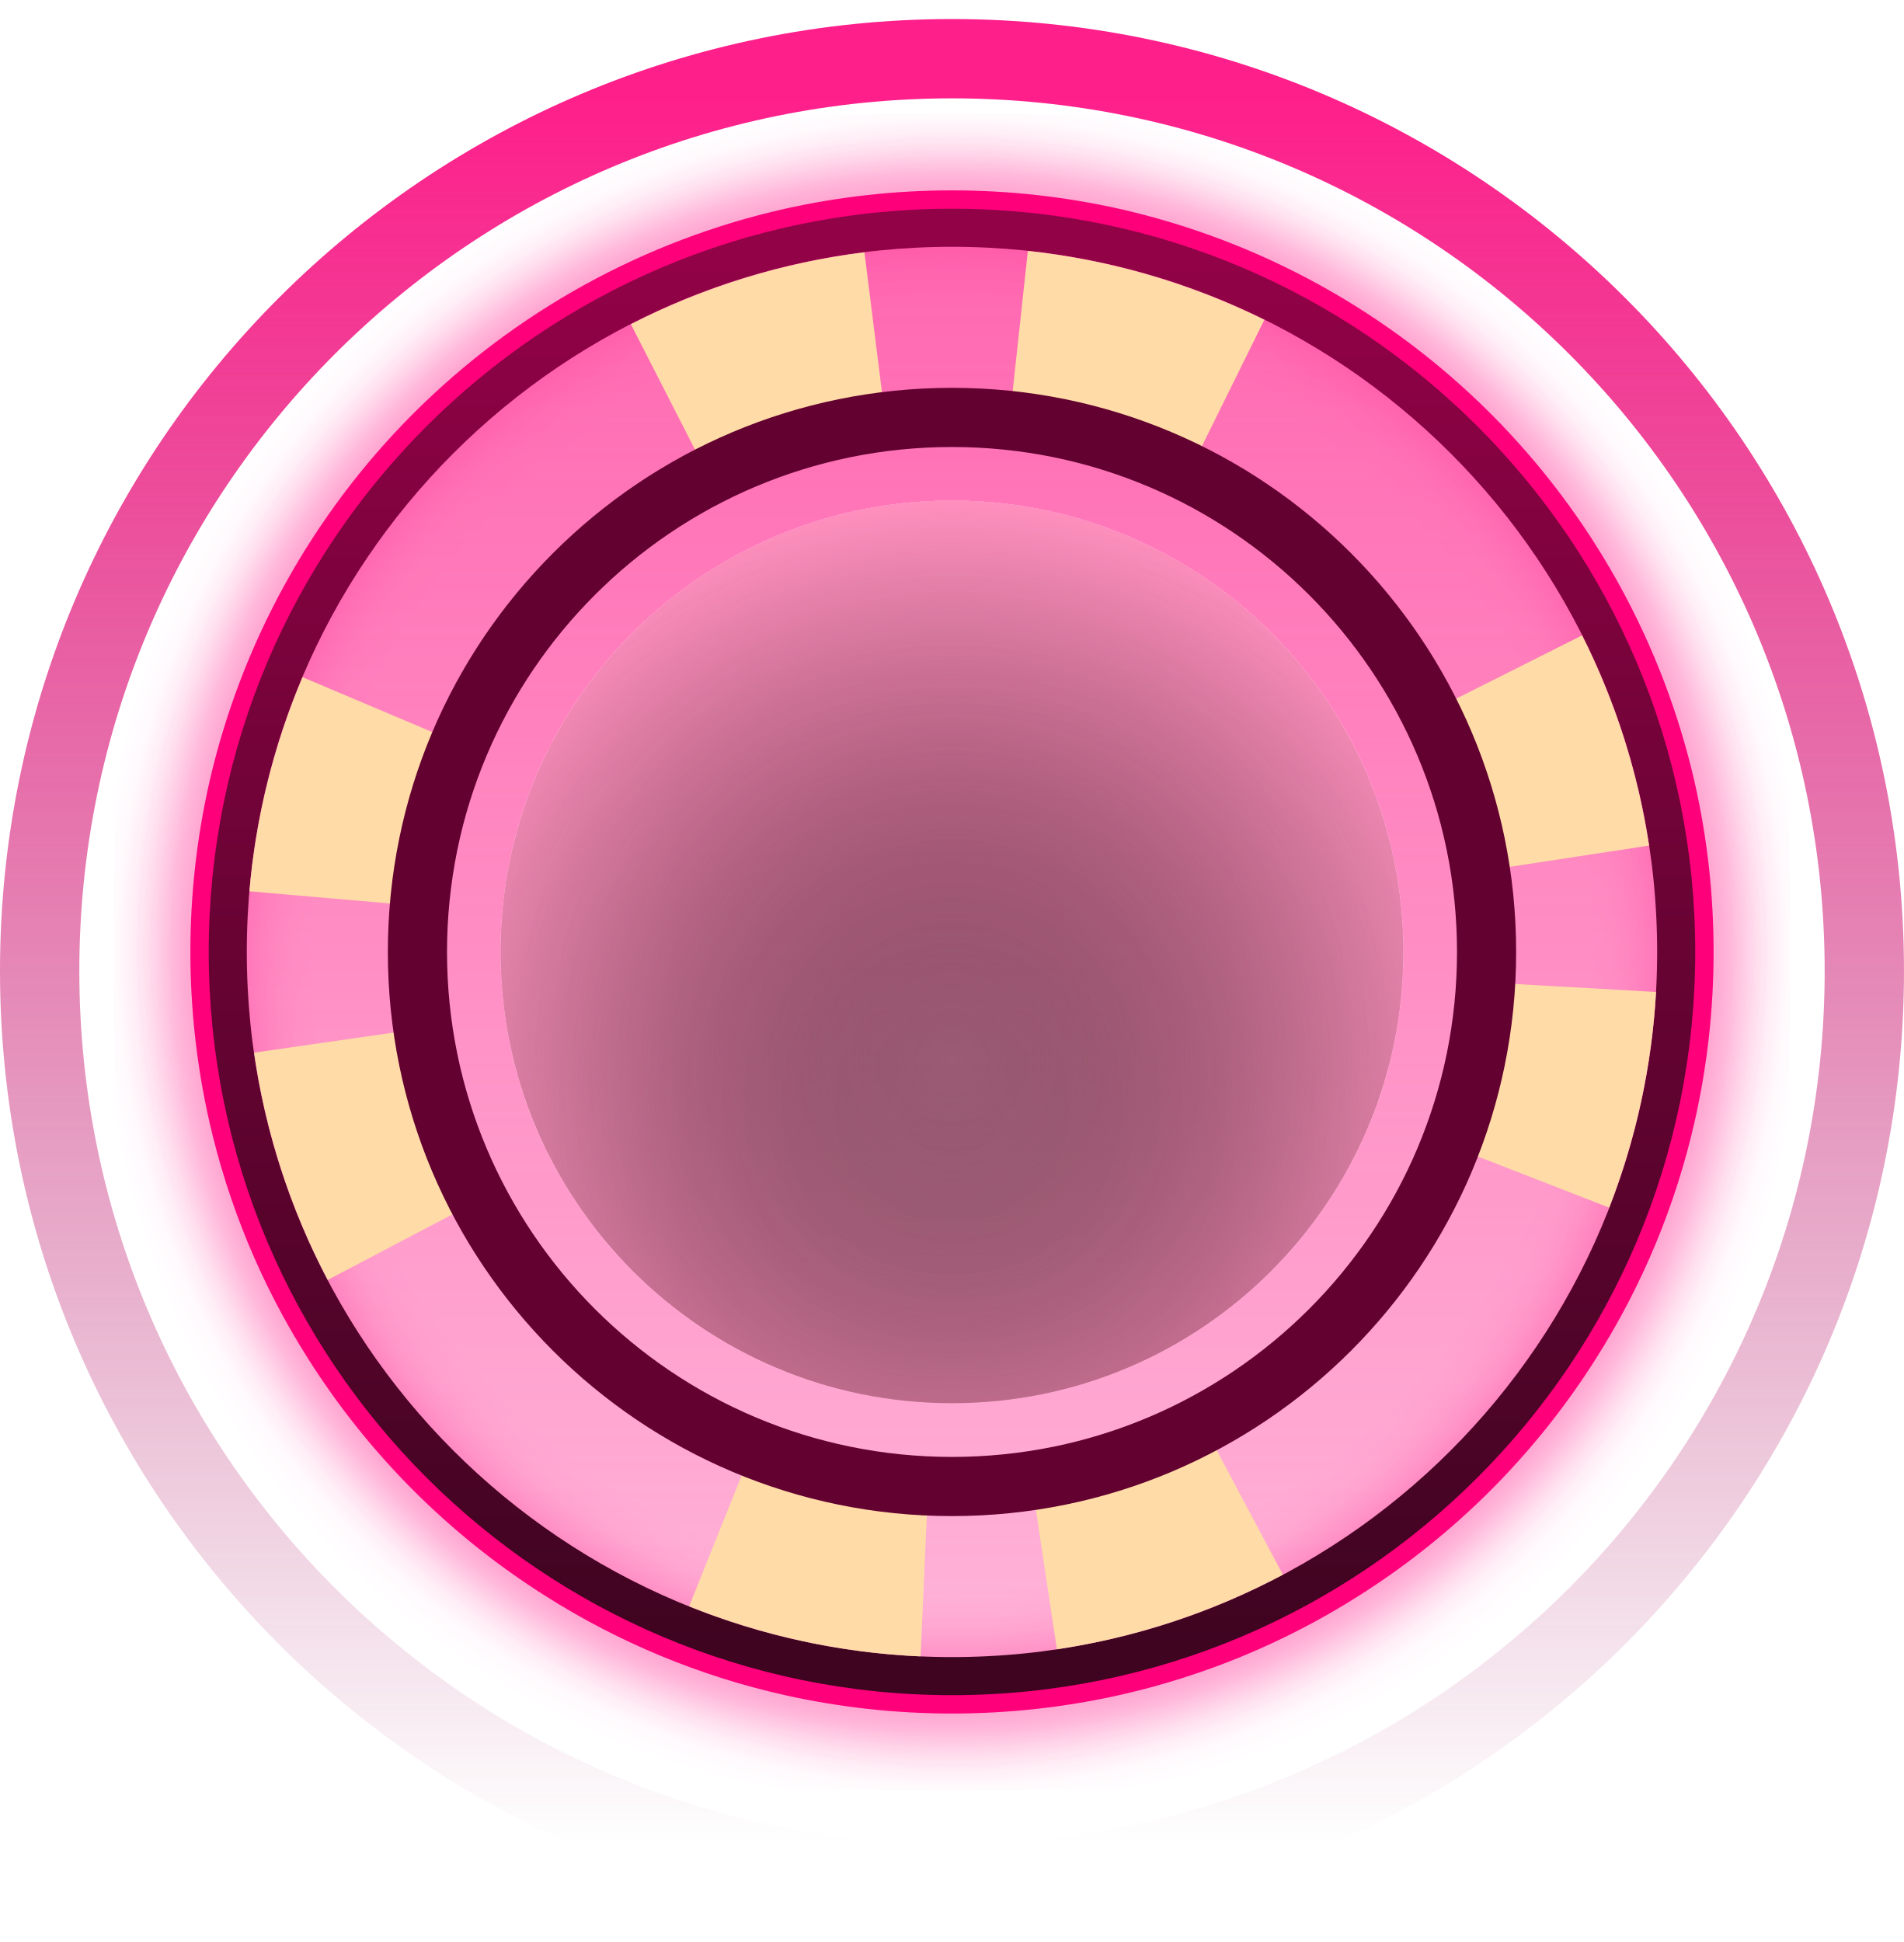
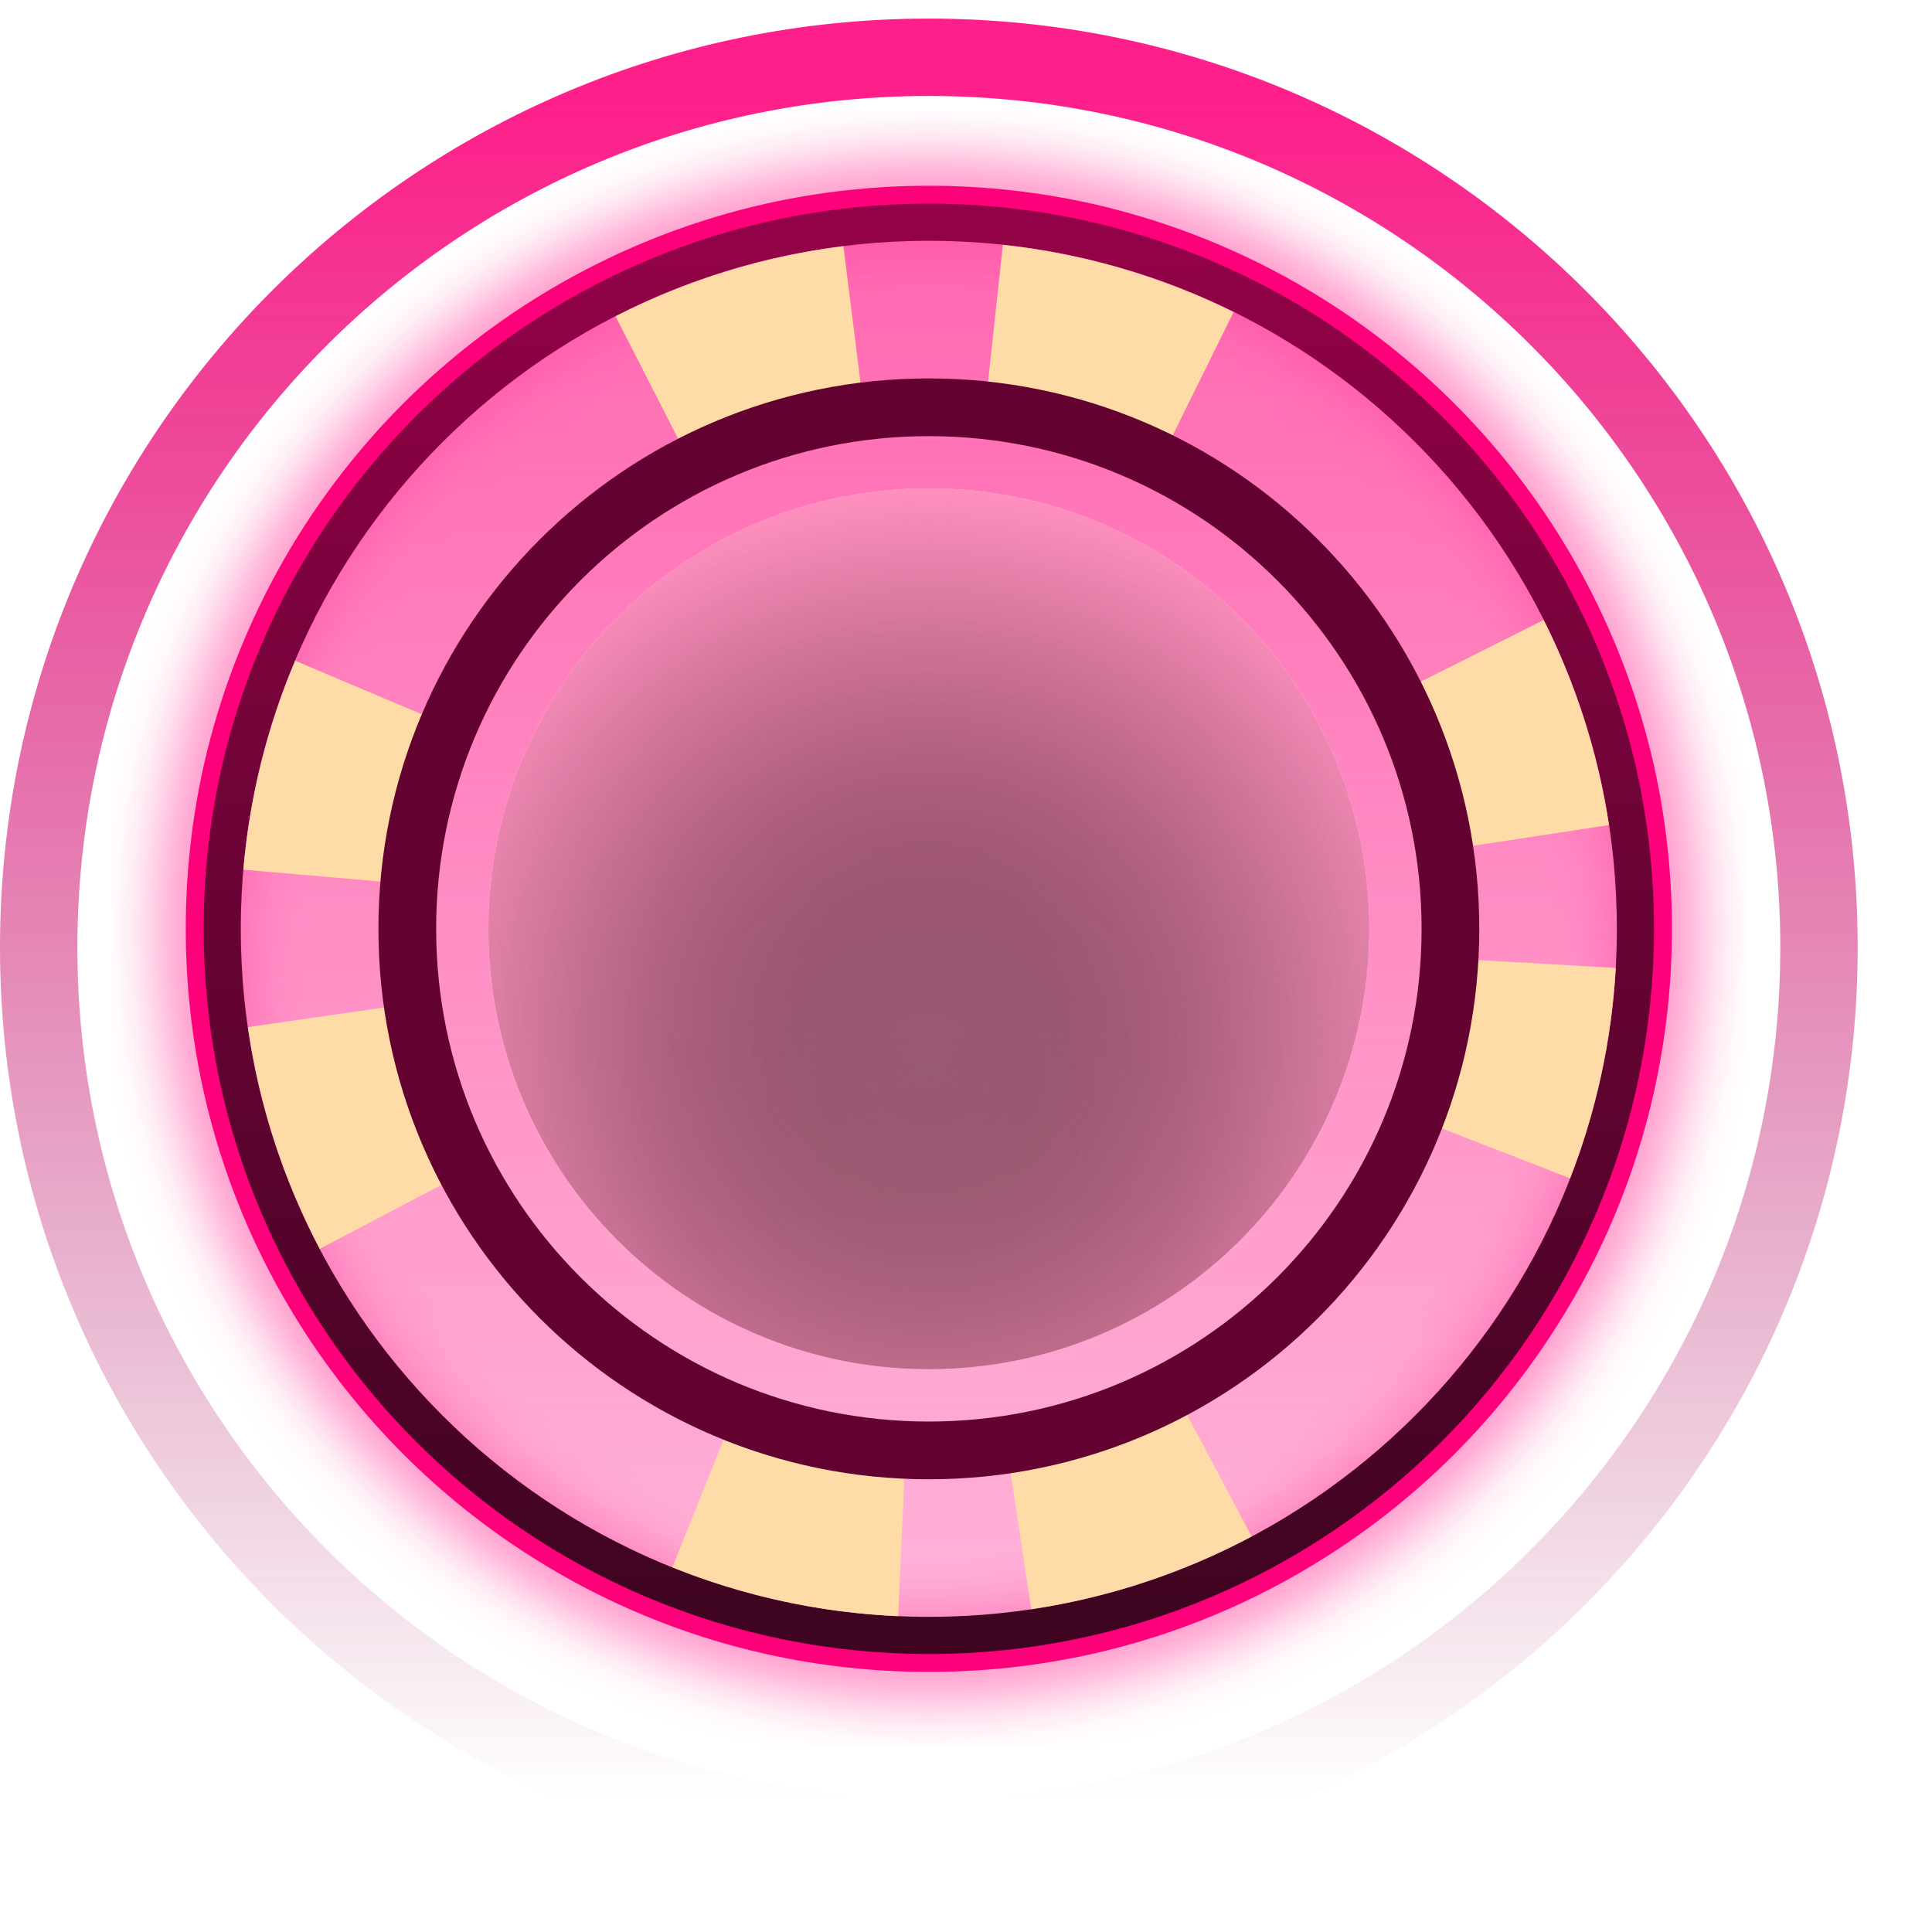
- <svg xmlns="http://www.w3.org/2000/svg" width="50" height="51" viewBox="0 0 50 51" fill="none">
+ <svg xmlns="http://www.w3.org/2000/svg" width="52" height="52" viewBox="0 0 52 52" fill="none">
  <path fill-rule="evenodd" clip-rule="evenodd" d="M25 50.5C11.193 50.5 0 39.307 0 25.5C0 11.693 11.193 0.5 25 0.5C38.807 0.5 50 11.693 50 25.5C50 39.307 38.807 50.5 25 50.5ZM25 2.583C12.344 2.583 2.083 12.844 2.083 25.5C2.083 38.157 12.344 48.417 25 48.417C37.657 48.417 47.917 38.157 47.917 25.5C47.917 12.844 37.657 2.583 25 2.583Z" fill="url(#paint0_linear_3396_384972)" />
  <g filter="url(#filter0_dd_3396_384972)">
    <path fill-rule="evenodd" clip-rule="evenodd" d="M44.515 29.398C44.838 27.955 45.001 26.48 45 25C45.001 23.519 44.839 22.043 44.515 20.598C43.679 16.909 41.816 13.532 39.14 10.857C36.465 8.183 33.088 6.32 29.398 5.485C26.502 4.838 23.498 4.838 20.602 5.485C16.912 6.319 13.534 8.182 10.858 10.856C8.183 13.531 6.32 16.909 5.485 20.598C4.838 23.496 4.838 26.501 5.485 29.398C5.985 31.629 6.868 33.756 8.094 35.686C9.681 38.195 11.805 40.319 14.314 41.906C16.244 43.132 18.371 44.015 20.602 44.515C23.498 45.162 26.502 45.162 29.398 44.515C31.629 44.015 33.756 43.132 35.686 41.906C38.195 40.319 40.319 38.195 41.906 35.686C43.132 33.756 44.015 31.629 44.515 29.398ZM43.792 29.235C44.103 27.845 44.26 26.425 44.259 25C44.26 23.574 44.103 22.153 43.792 20.761C42.987 17.209 41.193 13.957 38.617 11.381C36.041 8.806 32.788 7.012 29.235 6.208C26.446 5.585 23.554 5.585 20.764 6.208C17.211 7.011 13.958 8.805 11.382 11.38C8.806 13.956 7.012 17.209 6.208 20.761C5.585 23.552 5.585 26.445 6.208 29.235C6.689 31.384 7.539 33.432 8.72 35.29C10.248 37.706 12.294 39.752 14.71 41.28C16.568 42.461 18.616 43.311 20.764 43.792C23.554 44.415 26.446 44.415 29.235 43.792C31.383 43.311 33.432 42.461 35.29 41.28C37.706 39.752 39.752 37.706 41.28 35.29C42.46 33.432 43.31 31.384 43.792 29.235Z" fill="#FF007B" />
  </g>
  <rect x="5.981" y="5.981" width="38.037" height="38.037" rx="19.018" fill="url(#paint1_linear_3396_384972)" stroke="url(#paint2_linear_3396_384972)" />
  <g filter="url(#filter1_i_3396_384972)">
    <circle cx="11.852" cy="11.852" r="11.852" transform="matrix(1 0 0 -1 13.1475 36.8518)" fill="url(#paint3_radial_3396_384972)" />
  </g>
  <path d="M24.175 43.499C22.089 43.407 20.034 42.962 18.097 42.183L19.503 38.684C21.045 39.304 22.682 39.658 24.343 39.733L24.175 43.499Z" fill="#FFDCA7" />
  <path d="M33.688 41.354C31.835 42.338 29.829 43 27.755 43.312L27.179 39.486C28.82 39.239 30.407 38.715 31.872 37.937L33.688 41.354Z" fill="#FFDCA7" />
  <path d="M22.701 6.625C20.562 6.893 18.486 7.532 16.567 8.514L18.4 12.098C19.902 11.33 21.527 10.83 23.201 10.62L22.701 6.625Z" fill="#FFDCA7" />
  <path d="M33.203 8.398C31.255 7.435 29.153 6.823 26.992 6.589L26.547 10.706C28.224 10.887 29.857 11.362 31.369 12.11L33.203 8.398Z" fill="#FFDCA7" />
  <path d="M42.258 31.714C42.963 29.903 43.378 27.992 43.489 26.052L39.56 25.828C39.473 27.356 39.146 28.861 38.591 30.287L42.258 31.714Z" fill="#FFDCA7" />
  <path d="M41.547 16.686C42.42 18.422 43.013 20.285 43.306 22.206L39.416 22.8C39.185 21.287 38.718 19.82 38.031 18.453L41.547 16.686Z" fill="#FFDCA7" />
  <path d="M6.672 27.645C6.972 29.73 7.627 31.747 8.606 33.612L11.909 31.877C11.127 30.388 10.605 28.777 10.364 27.113L6.672 27.645Z" fill="#FFDCA7" />
  <path d="M7.945 17.784C7.188 19.574 6.717 21.471 6.55 23.407L10.283 23.73C10.416 22.185 10.792 20.672 11.396 19.244L7.945 17.784Z" fill="#FFDCA7" />
  <path d="M39.815 25C39.815 16.818 33.182 10.185 25 10.185C16.818 10.185 10.185 16.818 10.185 25C10.185 33.182 16.818 39.815 25 39.815C33.182 39.815 39.815 33.182 39.815 25ZM11.739 25C11.739 17.676 17.676 11.739 25 11.739C32.324 11.739 38.262 17.676 38.262 25C38.262 32.324 32.324 38.261 25 38.261C17.676 38.261 11.739 32.324 11.739 25Z" fill="#630231" />
  <defs>
    <filter id="filter0_dd_3396_384972" x="3" y="3" width="44" height="44" filterUnits="userSpaceOnUse" color-interpolation-filters="sRGB">
      <feFlood flood-opacity="0" result="BackgroundImageFix" />
      <feColorMatrix in="SourceAlpha" type="matrix" values="0 0 0 0 0 0 0 0 0 0 0 0 0 0 0 0 0 0 127 0" result="hardAlpha" />
      <feOffset />
      <feGaussianBlur stdDeviation="1" />
      <feColorMatrix type="matrix" values="0 0 0 0 1 0 0 0 0 0.479 0 0 0 0 0.731 0 0 0 1 0" />
      <feBlend mode="normal" in2="BackgroundImageFix" result="effect1_dropShadow_3396_384972" />
      <feColorMatrix in="SourceAlpha" type="matrix" values="0 0 0 0 0 0 0 0 0 0 0 0 0 0 0 0 0 0 127 0" result="hardAlpha" />
      <feOffset />
      <feGaussianBlur stdDeviation="1" />
      <feColorMatrix type="matrix" values="0 0 0 0 1 0 0 0 0 0.142 0 0 0 0 0.558 0 0 0 1 0" />
      <feBlend mode="normal" in2="effect1_dropShadow_3396_384972" result="effect2_dropShadow_3396_384972" />
      <feBlend mode="normal" in="SourceGraphic" in2="effect2_dropShadow_3396_384972" result="shape" />
    </filter>
    <filter id="filter1_i_3396_384972" x="13.148" y="13.148" width="23.704" height="27.704" filterUnits="userSpaceOnUse" color-interpolation-filters="sRGB">
      <feFlood flood-opacity="0" result="BackgroundImageFix" />
      <feBlend mode="normal" in="SourceGraphic" in2="BackgroundImageFix" result="shape" />
      <feColorMatrix in="SourceAlpha" type="matrix" values="0 0 0 0 0 0 0 0 0 0 0 0 0 0 0 0 0 0 127 0" result="hardAlpha" />
      <feOffset dy="4" />
      <feGaussianBlur stdDeviation="5" />
      <feComposite in2="hardAlpha" operator="arithmetic" k2="-1" k3="1" />
      <feColorMatrix type="matrix" values="0 0 0 0 1 0 0 0 0 1 0 0 0 0 1 0 0 0 0.25 0" />
      <feBlend mode="normal" in2="shape" result="effect1_innerShadow_3396_384972" />
    </filter>
    <linearGradient id="paint0_linear_3396_384972" x1="25" y1="2.583" x2="25" y2="48.417" gradientUnits="userSpaceOnUse">
      <stop stop-color="#FF1F8B" />
      <stop offset="1" stop-color="#970051" stop-opacity="0" />
    </linearGradient>
    <linearGradient id="paint1_linear_3396_384972" x1="23.962" y1="6.481" x2="23.962" y2="43.519" gradientUnits="userSpaceOnUse">
      <stop stop-color="#FF429D" stop-opacity="0.8" />
      <stop offset="1" stop-color="#FF429D" stop-opacity="0.4" />
    </linearGradient>
    <linearGradient id="paint2_linear_3396_384972" x1="25" y1="6.481" x2="25" y2="43.519" gradientUnits="userSpaceOnUse">
      <stop stop-color="#920247" />
      <stop offset="1" stop-color="#3E0420" />
    </linearGradient>
    <radialGradient id="paint3_radial_3396_384972" cx="0" cy="0" r="1" gradientUnits="userSpaceOnUse" gradientTransform="translate(11.8518 9.02907) rotate(90) scale(14.6746)">
      <stop stop-color="#0F0900" stop-opacity="0.42" />
      <stop offset="1" stop-color="#FF71AC" />
    </radialGradient>
  </defs>
</svg>
